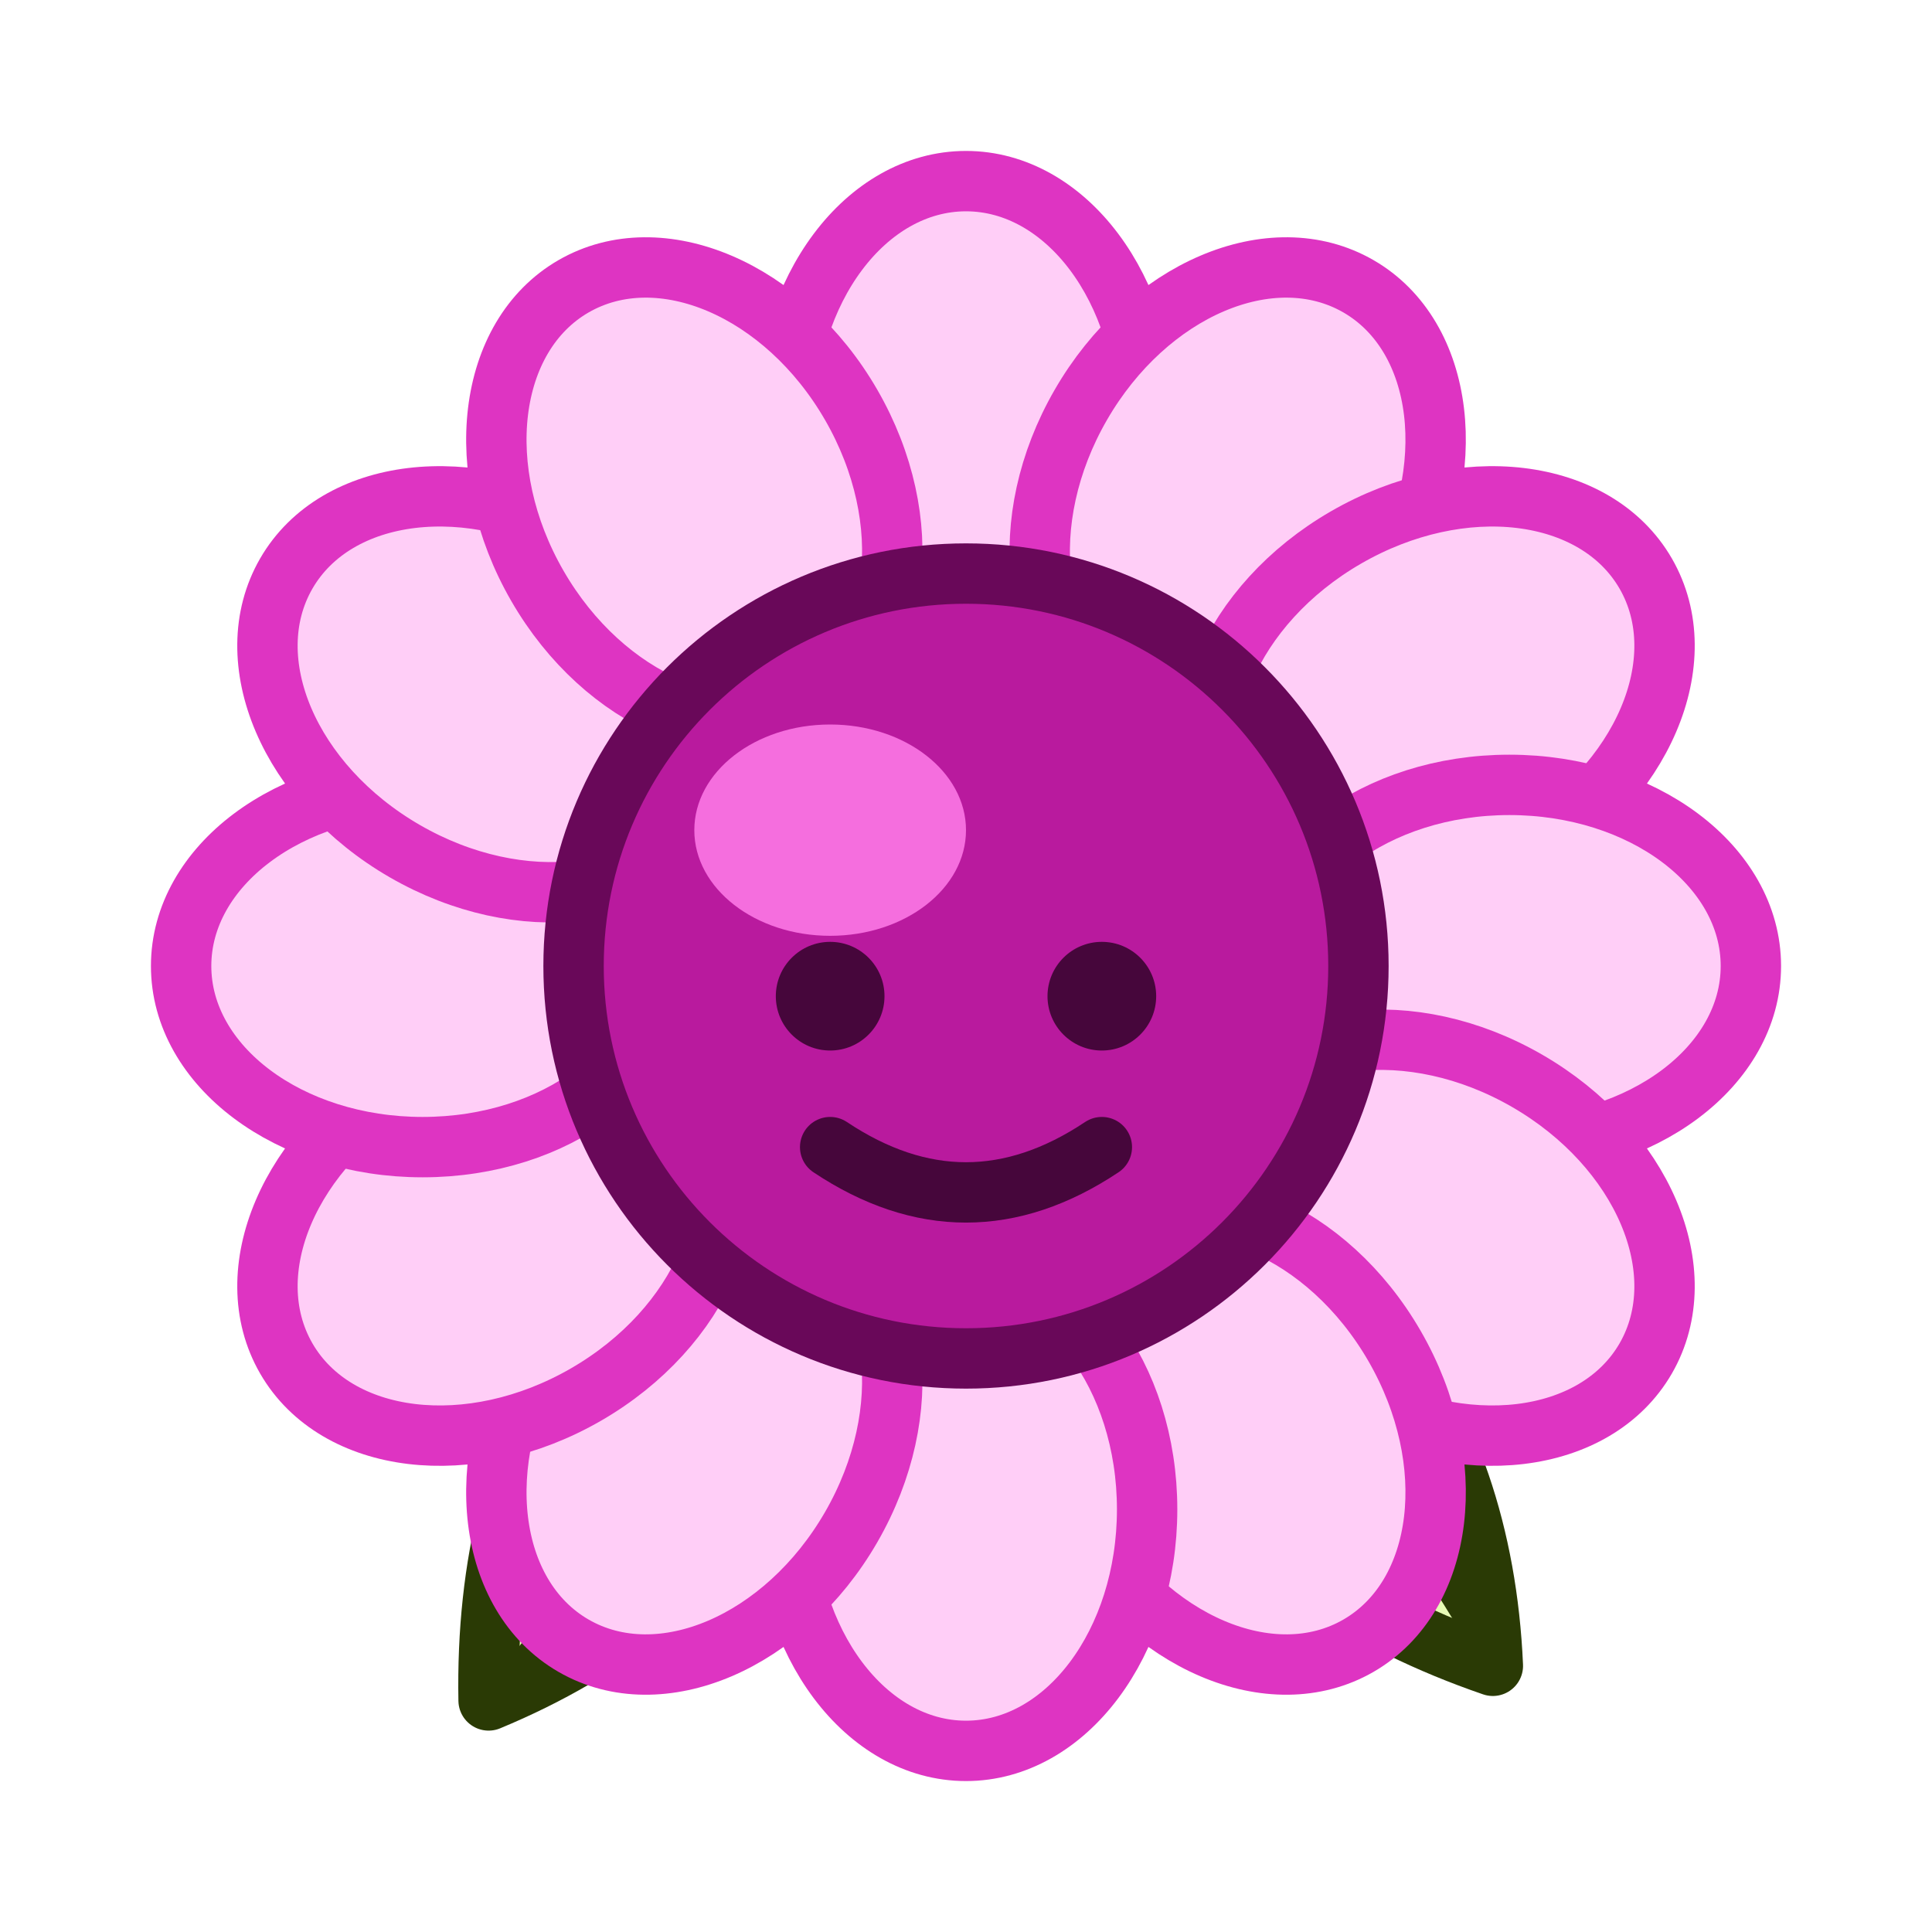
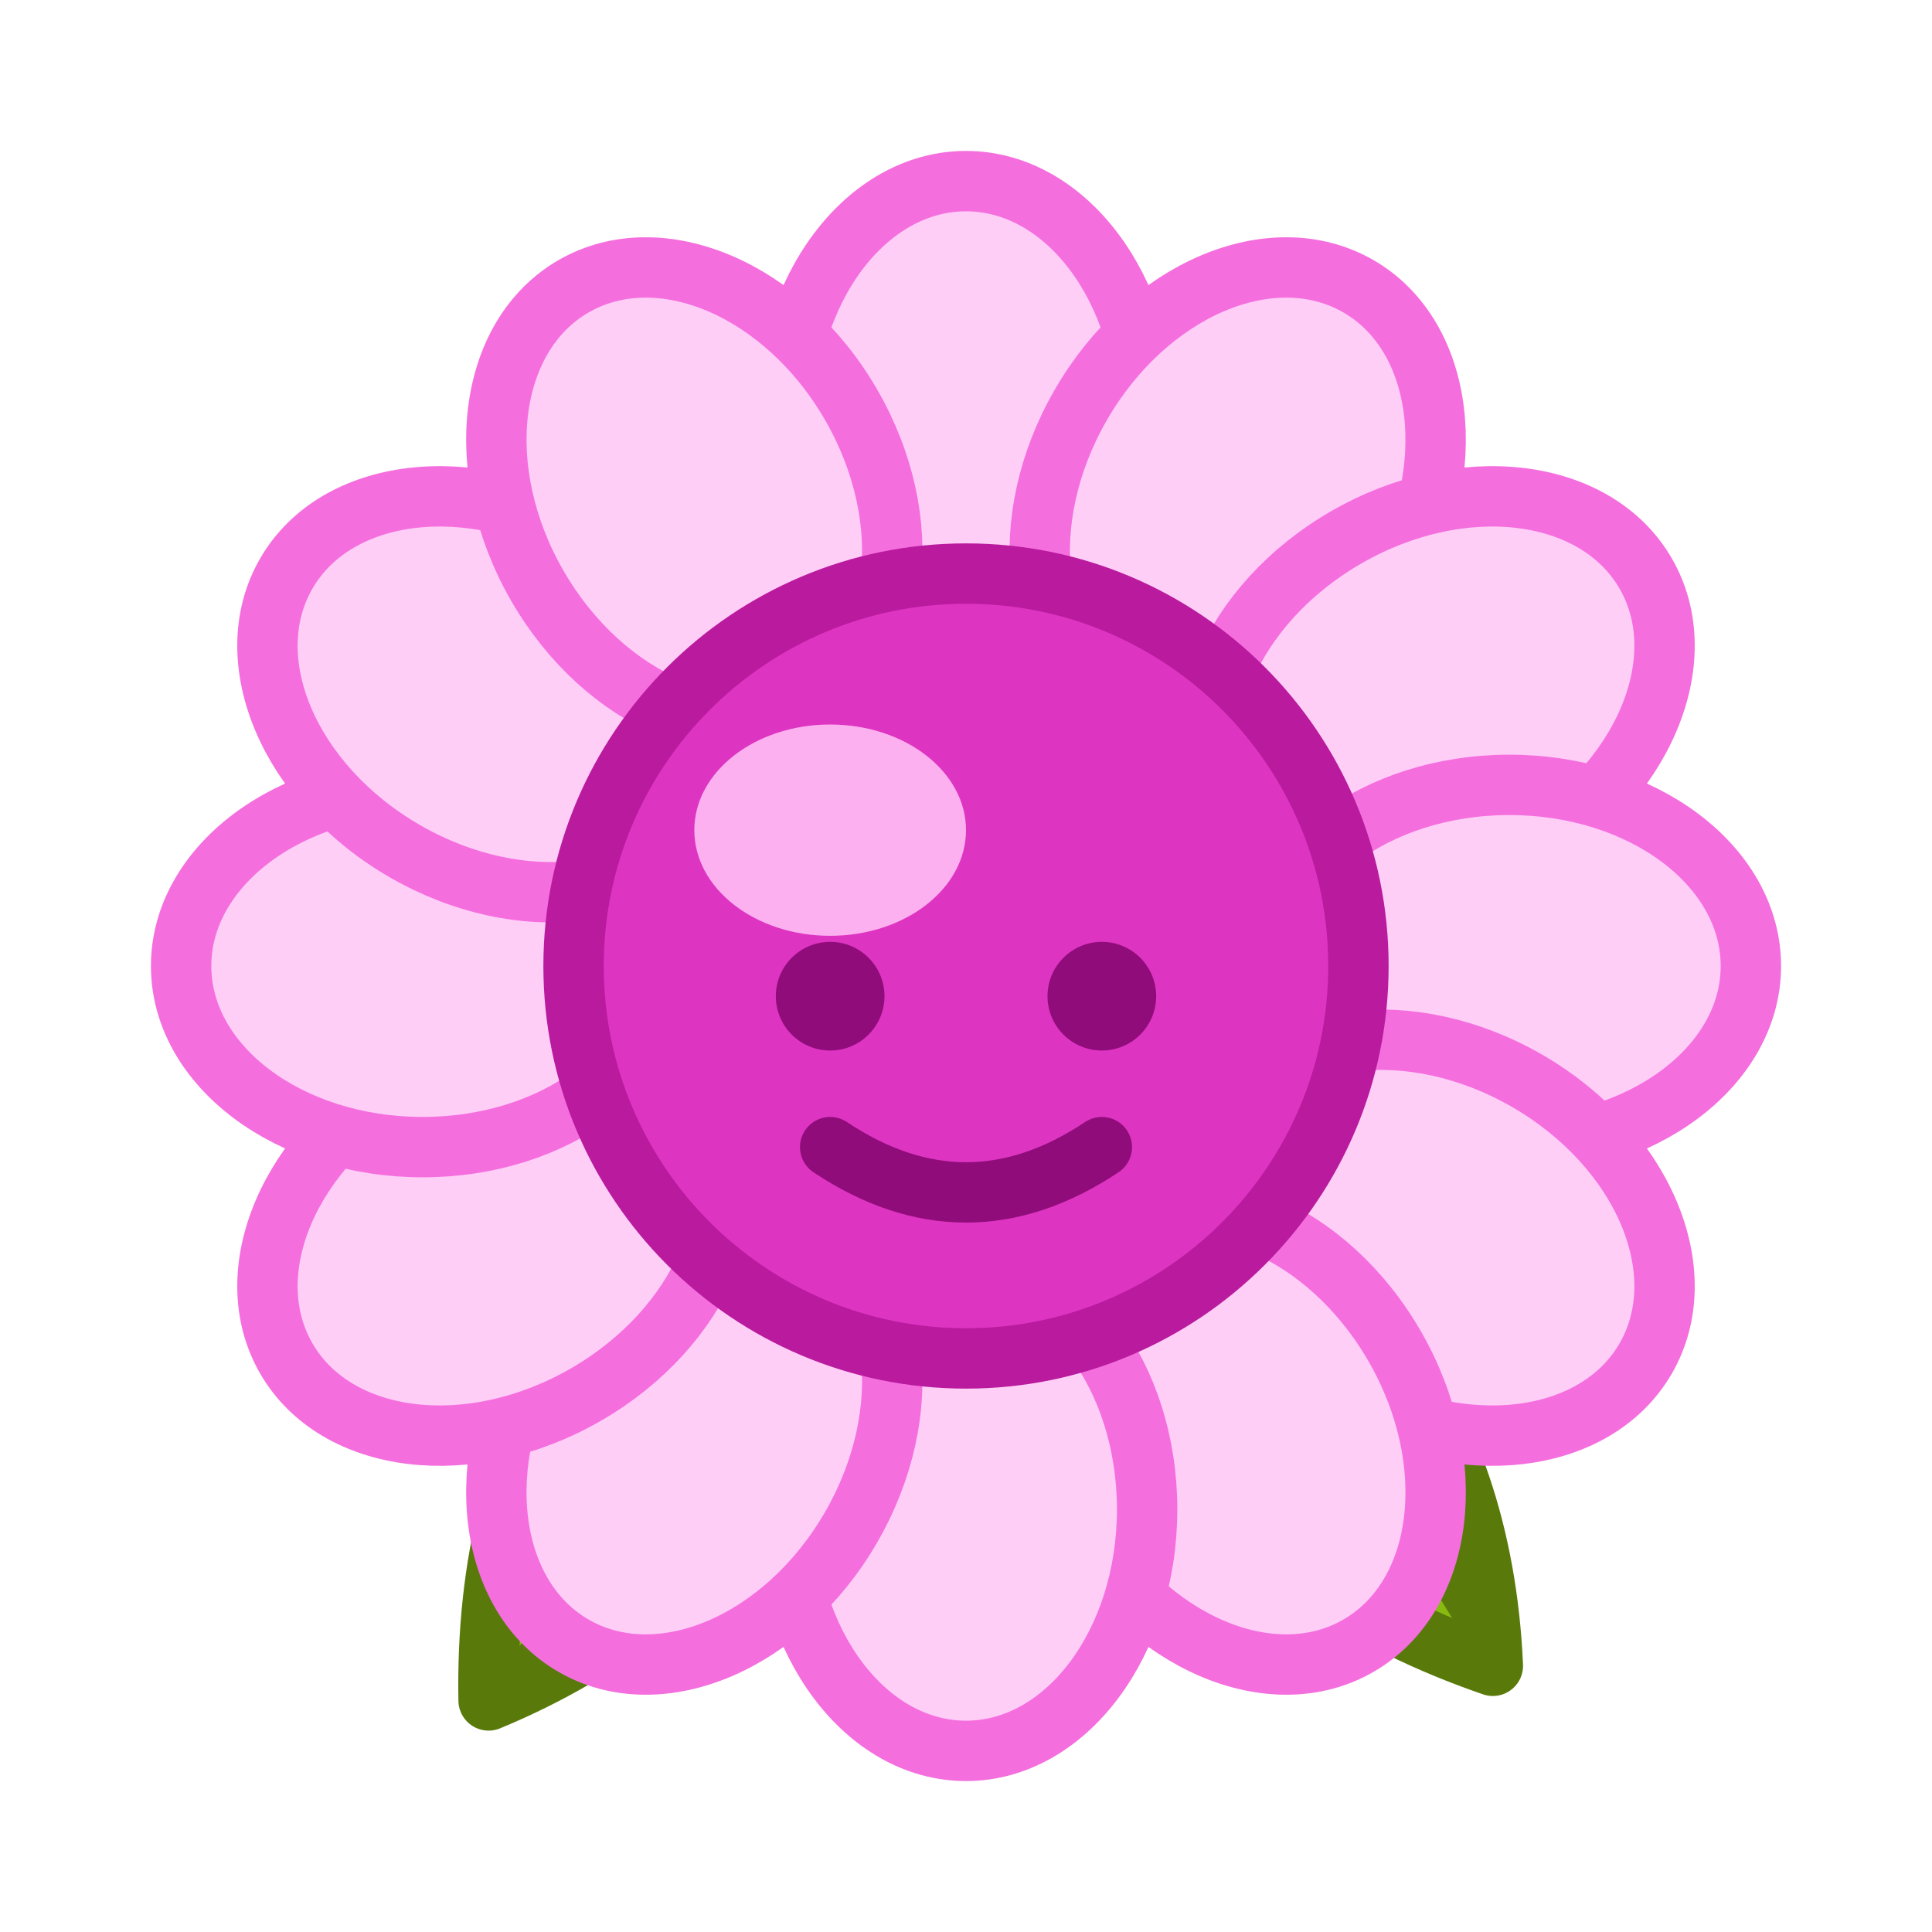
<svg xmlns="http://www.w3.org/2000/svg" width="64" height="64" viewBox="0 0 64 64">
-   <g transform="translate(32,32)" stroke="#2A3A05" stroke-width="2" stroke-linejoin="round" stroke-linecap="round">
+   <g transform="translate(32,32)" stroke="#597A0B" stroke-width="2" stroke-linejoin="round" stroke-linecap="round">
    <g transform="rotate(125)">
-       <path d="M6 0 Q 18 -8 29 -1 Q 18 7 6 0 Z" fill="#E7FCB6" />
+       <path d="M6 0 Q 18 -8 29 -1 Q 18 7 6 0 Z" fill="#88BA12" />
      <path d="M9 -0.5 Q 19 -2 27 -1.5" fill="none" stroke-width="1.4" />
    </g>
    <g transform="rotate(55)">
-       <path d="M6 0 Q 18 -8 29 -1 Q 18 7 6 0 Z" fill="#E7FCB6" />
+       <path d="M6 0 Q 18 -8 29 -1 Q 18 7 6 0 Z" fill="#88BA12" />
      <path d="M9 -0.5 Q 19 -2 27 -1.5" fill="none" stroke-width="1.4" />
    </g>
  </g>
-   <g fill="#FFCEF7" stroke="#DE34C2" stroke-width="2">
+   <g fill="#FFCEF7" stroke="#F56EDE" stroke-width="2">
    <g transform="rotate(0 32 32)">
      <ellipse cx="32" cy="14" rx="6" ry="8" />
    </g>
    <g transform="rotate(30 32 32)">
      <ellipse cx="32" cy="14" rx="6" ry="8" />
    </g>
    <g transform="rotate(60 32 32)">
      <ellipse cx="32" cy="14" rx="6" ry="8" />
    </g>
    <g transform="rotate(90 32 32)">
      <ellipse cx="32" cy="14" rx="6" ry="8" />
    </g>
    <g transform="rotate(120 32 32)">
      <ellipse cx="32" cy="14" rx="6" ry="8" />
    </g>
    <g transform="rotate(150 32 32)">
      <ellipse cx="32" cy="14" rx="6" ry="8" />
    </g>
    <g transform="rotate(180 32 32)">
      <ellipse cx="32" cy="14" rx="6" ry="8" />
    </g>
    <g transform="rotate(210 32 32)">
      <ellipse cx="32" cy="14" rx="6" ry="8" />
    </g>
    <g transform="rotate(240 32 32)">
      <ellipse cx="32" cy="14" rx="6" ry="8" />
    </g>
    <g transform="rotate(270 32 32)">
      <ellipse cx="32" cy="14" rx="6" ry="8" />
    </g>
    <g transform="rotate(300 32 32)">
      <ellipse cx="32" cy="14" rx="6" ry="8" />
    </g>
    <g transform="rotate(330 32 32)">
      <ellipse cx="32" cy="14" rx="6" ry="8" />
    </g>
  </g>
-   <circle cx="32" cy="32" r="13" fill="#B91A9E" stroke="#690859" stroke-width="2" />
-   <ellipse cx="27.5" cy="27.5" rx="4.5" ry="3.5" fill="#F56EDE" />
-   <circle cx="27.5" cy="33" r="1.8" fill="#46063B" />
-   <circle cx="36.5" cy="33" r="1.8" fill="#46063B" />
-   <path d="M27.5 38 Q 32 41 36.5 38" fill="none" stroke="#46063B" stroke-width="2" stroke-linecap="round" />
+   <circle cx="32" cy="32" r="13" fill="#DE34C2" stroke="#B91A9E" stroke-width="2" />
+   <ellipse cx="27.5" cy="27.5" rx="4.5" ry="3.5" fill="#FCB0EF" />
+   <circle cx="27.5" cy="33" r="1.8" fill="#910C7B" />
+   <circle cx="36.5" cy="33" r="1.8" fill="#910C7B" />
+   <path d="M27.5 38 Q 32 41 36.5 38" fill="none" stroke="#910C7B" stroke-width="2" stroke-linecap="round" />
</svg>
